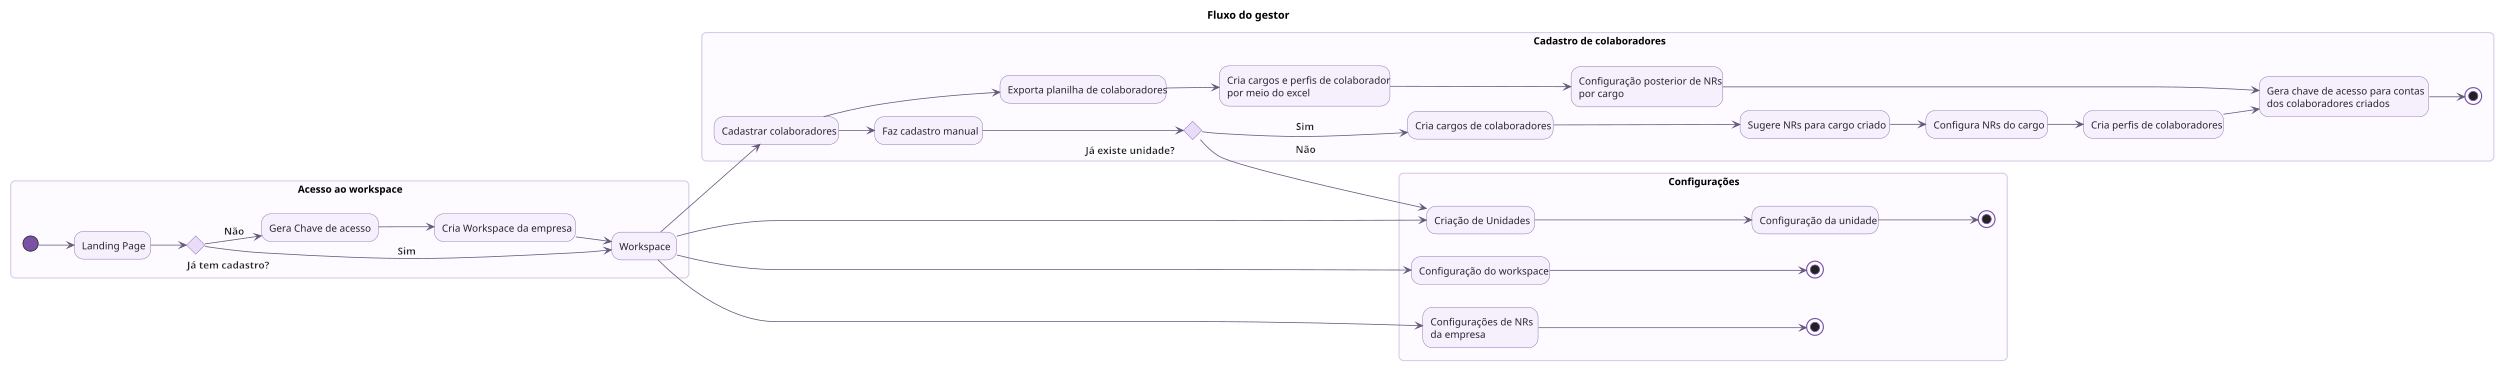
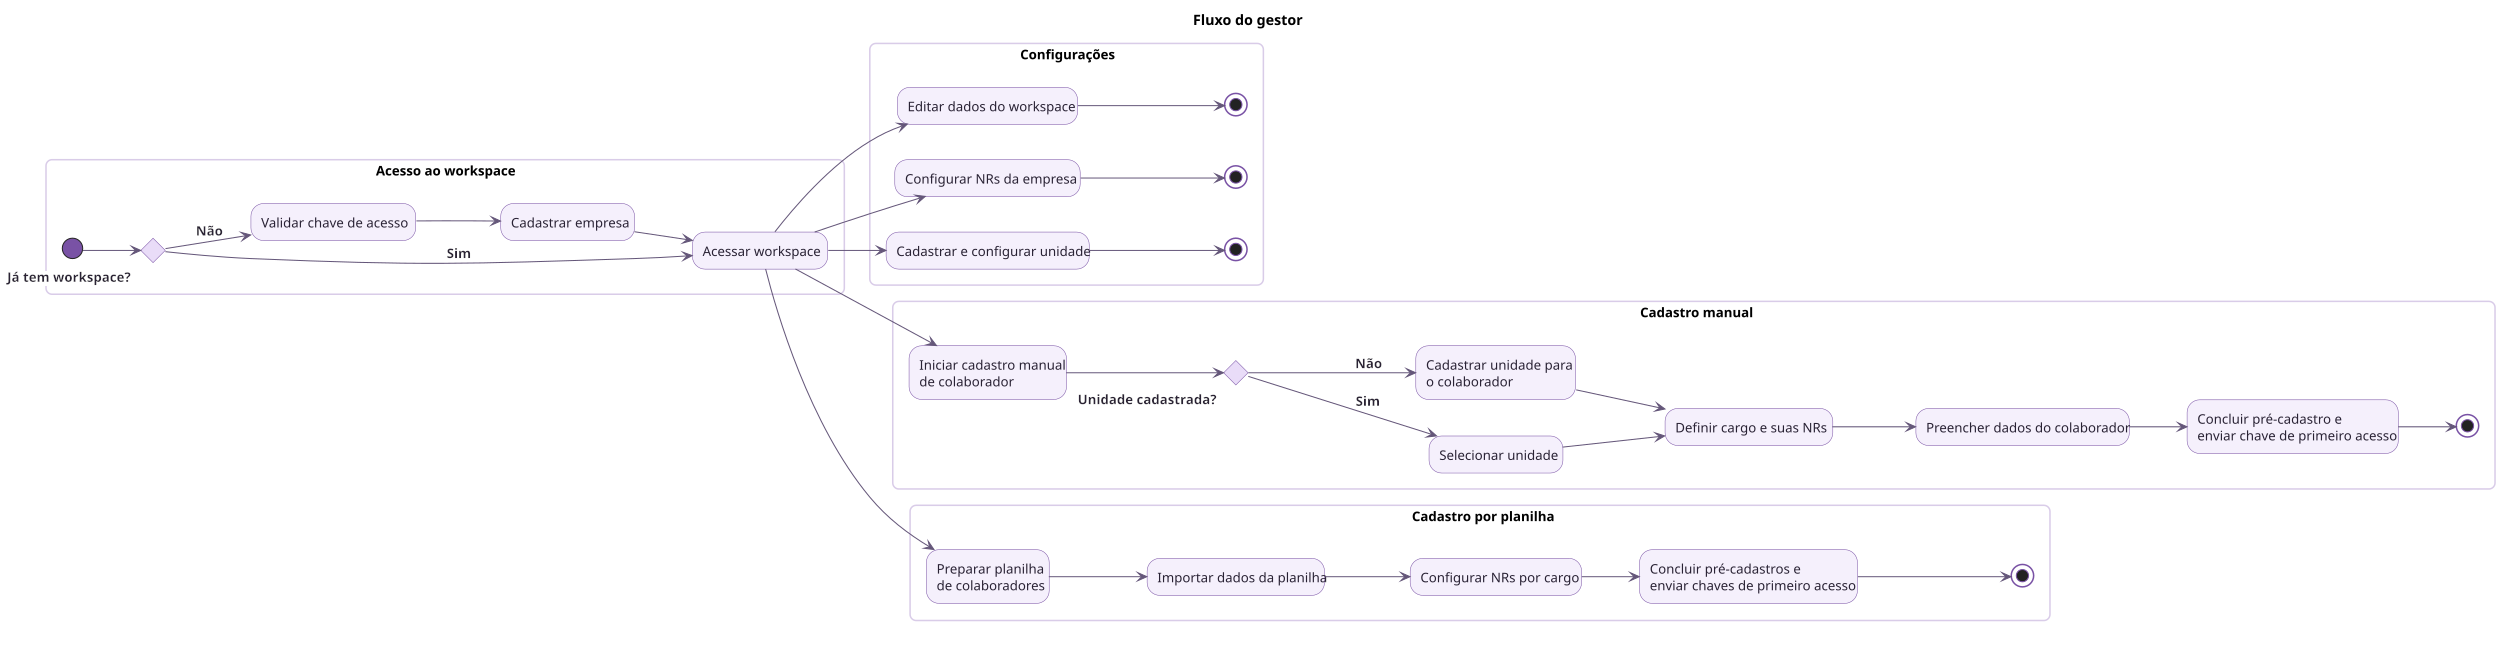
- <svg xmlns="http://www.w3.org/2000/svg" version="1.1" data-diagram-type="ACTIVITY" style="width:3270px;height:495px;background:#FFFFFF;" width="3270px" height="495px" viewBox="0 0 3270 495" zoomAndPan="magnify" preserveAspectRatio="none" contentStyleType="text/css">
+ <svg xmlns="http://www.w3.org/2000/svg" version="1.1" data-diagram-type="ACTIVITY" style="width:2452px;height:632px;background:#FFFFFF;" width="2452px" height="632px" viewBox="0 0 2452 632" zoomAndPan="magnify" preserveAspectRatio="none" contentStyleType="text/css">
  <defs>
-     <filter id="b19igi7pxduwgi0" x="0" y="0" width="1" height="1">
+     <filter id="bgx6ngi0m46760" x="0" y="0" width="1" height="1">
      <feFlood flood-color="#FFFFFF" result="flood" />
      <feComposite in="SourceGraphic" in2="flood" operator="over" />
    </filter>
  </defs>
  <g font-family="sans-serif" lengthAdjust="spacing">
    <g class="title" data-source-line="1">
-       <text x="1579" y="24.533" fill="#000" font-size="14" textLength="105" font-weight="700">Fluxo do gestor</text>
-     </g>
-     <g class="cluster" data-qualified-name="Acesso ao workspace" id="ent0001" data-source-line="14">
-       <rect x="14" y="236.609" width="887" height="127" fill="#FDFBFF" style="stroke:#D9CCE8;stroke-width:1.5;" rx="6" ry="6" />
-       <text x="389.577" y="252.104" fill="#000" font-size="13" textLength="135.846" font-weight="700">Acesso ao workspace</text>
-     </g>
-     <g class="cluster" data-qualified-name="Configura..es" id="ent0015" data-source-line="25">
-       <rect x="1830" y="226.609" width="795.5" height="245" fill="#FDFBFF" style="stroke:#D9CCE8;stroke-width:1.5;" rx="6" ry="6" />
-       <text x="2182.244" y="242.104" fill="#000" font-size="13" textLength="91.013" font-weight="700">Configurações</text>
-     </g>
-     <g class="cluster" data-qualified-name="Cadastro de colaboradores" id="ent0030" data-source-line="37">
-       <rect x="918" y="42.609" width="2344" height="168" fill="#FDFBFF" style="stroke:#D9CCE8;stroke-width:1.5;" rx="6" ry="6" />
-       <text x="2005.836" y="58.104" fill="#000" font-size="13" textLength="168.327" font-weight="700">Cadastro de colaboradores</text>
-     </g>
-     <g class="start_entity" data-qualified-name="Acesso ao workspace.start" id="ent0002" data-source-line="15">
-       <ellipse cx="40" cy="318.609" rx="10" ry="10" fill="#7952A5" style="stroke:#222;stroke-width:1;" />
-     </g>
-     <rect x="97" y="302.609" width="100.241" height="36.352" fill="#F5F0FC" style="stroke:#7952A5;stroke-width:0.5;" rx="12.5" ry="12.5" />
-     <text x="107" y="326.104" fill="#292234" font-size="13" textLength="80.241">Landing Page</text>
-     <g class="entity" data-qualified-name="Acesso ao workspace..5" id="ent0006">
-       <polygon points="256,308.609,268,320.609,256,332.609,244,320.609,256,308.609" fill="#E9DCF8" style="stroke:#7952A5;stroke-width:0.5;stroke-linejoin:miter;stroke-miterlimit:10;" />
-     </g>
-     <rect x="800" y="303.609" width="85.019" height="36.352" fill="#F5F0FC" style="stroke:#7952A5;stroke-width:0.5;" rx="12.5" ry="12.5" />
-     <text x="810" y="327.104" fill="#292234" font-size="13" textLength="65.019">Workspace</text>
-     <rect x="342" y="279.609" width="152.964" height="36.352" fill="#F5F0FC" style="stroke:#7952A5;stroke-width:0.5;" rx="12.5" ry="12.5" />
-     <text x="352" y="303.104" fill="#292234" font-size="13" textLength="132.964">Gera Chave de acesso</text>
-     <rect x="568" y="279.609" width="184.728" height="36.352" fill="#F5F0FC" style="stroke:#7952A5;stroke-width:0.5;" rx="12.5" ry="12.5" />
-     <text x="578" y="303.104" fill="#292234" font-size="13" textLength="164.728">Cria Workspace da empresa</text>
-     <rect x="1846" y="335.609" width="181.148" height="36.352" fill="#F5F0FC" style="stroke:#7952A5;stroke-width:0.5;" rx="12.5" ry="12.5" />
-     <text x="1856" y="359.104" fill="#292234" font-size="13" textLength="161.148">Configuração do workspace</text>
-     <g class="end_entity" data-qualified-name="Configura..es.end.1" id="ent0018" data-source-line="27">
-       <ellipse cx="2374" cy="352.609" rx="11" ry="11" fill="none" style="stroke:#7952A5;stroke-width:1.5;" />
-       <ellipse cx="2374" cy="352.609" rx="6" ry="6" fill="#222" style="stroke:#7952A5;stroke-width:1;" />
-     </g>
-     <rect x="1861" y="402.109" width="150.787" height="52.703" fill="#F5F0FC" style="stroke:#7952A5;stroke-width:0.5;" rx="12.5" ry="12.5" />
-     <text x="1871" y="425.604" fill="#292234" font-size="13" textLength="130.787">Configurações de NRs</text>
-     <text x="1871" y="441.956" fill="#292234" font-size="13" textLength="68.65">da empresa</text>
-     <g class="end_entity" data-qualified-name="Configura..es.end.2" id="ent0022" data-source-line="30">
-       <ellipse cx="2374" cy="427.609" rx="11" ry="11" fill="none" style="stroke:#7952A5;stroke-width:1.5;" />
-       <ellipse cx="2374" cy="427.609" rx="6" ry="6" fill="#222" style="stroke:#7952A5;stroke-width:1;" />
-     </g>
-     <rect x="1866" y="269.609" width="141.405" height="36.352" fill="#F5F0FC" style="stroke:#7952A5;stroke-width:0.5;" rx="12.5" ry="12.5" />
-     <text x="1876" y="293.104" fill="#292234" font-size="13" textLength="121.405">Criação de Unidades</text>
-     <rect x="2291.5" y="269.609" width="165.279" height="36.352" fill="#F5F0FC" style="stroke:#7952A5;stroke-width:0.5;" rx="12.5" ry="12.5" />
-     <text x="2301.5" y="293.104" fill="#292234" font-size="13" textLength="145.279">Configuração da unidade</text>
-     <g class="end_entity" data-qualified-name="Configura..es.end.3" id="ent0028" data-source-line="34">
-       <ellipse cx="2598.5" cy="286.609" rx="11" ry="11" fill="none" style="stroke:#7952A5;stroke-width:1.5;" />
-       <ellipse cx="2598.5" cy="286.609" rx="6" ry="6" fill="#222" style="stroke:#7952A5;stroke-width:1;" />
-     </g>
-     <rect x="934" y="152.609" width="163.076" height="36.352" fill="#F5F0FC" style="stroke:#7952A5;stroke-width:0.5;" rx="12.5" ry="12.5" />
-     <text x="944" y="176.104" fill="#292234" font-size="13" textLength="143.076">Cadastrar colaboradores</text>
-     <rect x="1144" y="152.609" width="141.393" height="36.352" fill="#F5F0FC" style="stroke:#7952A5;stroke-width:0.5;" rx="12.5" ry="12.5" />
-     <text x="1154" y="176.104" fill="#292234" font-size="13" textLength="121.393">Faz cadastro manual</text>
-     <g class="entity" data-qualified-name="Cadastro de colaboradores..35" id="ent0036">
-       <polygon points="1560,158.609,1572,170.609,1560,182.609,1548,170.609,1560,158.609" fill="#E9DCF8" style="stroke:#7952A5;stroke-width:0.5;stroke-linejoin:miter;stroke-miterlimit:10;" />
-     </g>
-     <rect x="1841" y="145.609" width="190.536" height="36.352" fill="#F5F0FC" style="stroke:#7952A5;stroke-width:0.5;" rx="12.5" ry="12.5" />
-     <text x="1851" y="169.104" fill="#292234" font-size="13" textLength="170.536">Cria cargos de colaboradores</text>
-     <rect x="2276" y="144.609" width="195.589" height="36.352" fill="#F5F0FC" style="stroke:#7952A5;stroke-width:0.5;" rx="12.5" ry="12.5" />
-     <text x="2286" y="168.104" fill="#292234" font-size="13" textLength="175.589">Sugere NRs para cargo criado</text>
-     <rect x="2519" y="144.609" width="159.458" height="36.352" fill="#F5F0FC" style="stroke:#7952A5;stroke-width:0.5;" rx="12.5" ry="12.5" />
-     <text x="2529" y="168.104" fill="#292234" font-size="13" textLength="139.458">Configura NRs do cargo</text>
-     <rect x="2725" y="144.609" width="183.306" height="36.352" fill="#F5F0FC" style="stroke:#7952A5;stroke-width:0.5;" rx="12.5" ry="12.5" />
-     <text x="2735" y="168.104" fill="#292234" font-size="13" textLength="163.306">Cria perfis de colaboradores</text>
-     <rect x="2955" y="100.109" width="221.621" height="52.703" fill="#F5F0FC" style="stroke:#7952A5;stroke-width:0.5;" rx="12.5" ry="12.5" />
-     <text x="2965" y="123.604" fill="#292234" font-size="13" textLength="201.621">Gera chave de acesso para contas</text>
-     <text x="2965" y="139.956" fill="#292234" font-size="13" textLength="152.477">dos colaboradores criados</text>
-     <g class="end_entity" data-qualified-name="Cadastro de colaboradores.end.4" id="ent0048" data-source-line="46">
-       <ellipse cx="3235" cy="125.609" rx="11" ry="11" fill="none" style="stroke:#7952A5;stroke-width:1.5;" />
-       <ellipse cx="3235" cy="125.609" rx="6" ry="6" fill="#222" style="stroke:#7952A5;stroke-width:1;" />
-     </g>
-     <rect x="1308" y="98.609" width="217.298" height="36.352" fill="#F5F0FC" style="stroke:#7952A5;stroke-width:0.5;" rx="12.5" ry="12.5" />
-     <text x="1318" y="122.104" fill="#292234" font-size="13" textLength="197.298">Exporta planilha de colaboradores</text>
-     <rect x="1595" y="86.109" width="223.049" height="52.703" fill="#F5F0FC" style="stroke:#7952A5;stroke-width:0.5;" rx="12.5" ry="12.5" />
-     <text x="1605" y="109.604" fill="#292234" font-size="13" textLength="203.049">Cria cargos e perfis de colaborador</text>
-     <text x="1605" y="125.956" fill="#292234" font-size="13" textLength="102.61">por meio do excel</text>
-     <rect x="2055" y="87.109" width="198.477" height="52.703" fill="#F5F0FC" style="stroke:#7952A5;stroke-width:0.5;" rx="12.5" ry="12.5" />
-     <text x="2065" y="110.604" fill="#292234" font-size="13" textLength="178.477">Configuração posterior de NRs</text>
-     <text x="2065" y="126.956" fill="#292234" font-size="13" textLength="54.92">por cargo</text>
-     <g class="link" data-entity-1="ent0002" data-entity-2="ent0003" id="lnk4" data-link-type="dependency">
-       <polygon points="96.906,320.609,87.906,316.609,91.906,320.609,87.906,324.609,96.906,320.609" fill="#645679" style="stroke:#645679;stroke-width:1;stroke-linejoin:miter;stroke-miterlimit:10;" />
-       <path d="M50.318,320.609 C60.958,320.609 74.192,320.609 91.906,320.609" style="stroke:#645679;stroke-width:1;" fill="none" />
-     </g>
-     <g class="link" data-entity-1="ent0003" data-entity-2="ent0006" id="lnk7" data-link-type="dependency">
-       <polygon points="243.679,320.609,234.679,316.609,238.679,320.609,234.679,324.609,243.679,320.609" fill="#645679" style="stroke:#645679;stroke-width:1;stroke-linejoin:miter;stroke-miterlimit:10;" />
-       <path d="M197.116,320.609 C214.476,320.609 227.457,320.609 238.679,320.609" style="stroke:#645679;stroke-width:1;" fill="none" />
-       <text x="301.757" y="335.104" fill="#292234" font-size="13" font-weight="700"> </text>
-       <text x="244.679" y="351.456" fill="#292234" font-size="13" textLength="117.768" font-weight="700" filter="url(#b19igi7pxduwgi0)">Já tem cadastro?   </text>
-     </g>
-     <g class="link" data-entity-1="ent0006" data-entity-2="ent0008" id="lnk9" data-link-type="dependency">
-       <polygon points="799.699,326.739,790.325,323.718,794.727,327.27,791.175,331.673,799.699,326.739" fill="#645679" style="stroke:#645679;stroke-width:1;stroke-linejoin:miter;stroke-miterlimit:10;" />
-       <path d="M268.237,322.357 C284.471,324.784 315.448,329.053 342,330.609 C524.354,341.299 570.568,339.862 753,330.609 C768.27,329.835 779.993,328.845 794.727,327.27" style="stroke:#645679;stroke-width:1;" fill="none" />
-       <text x="520" y="333.104" fill="#292234" font-size="13" textLength="23.842" font-weight="700" filter="url(#b19igi7pxduwgi0)">Sim</text>
-     </g>
-     <g class="link" data-entity-1="ent0006" data-entity-2="ent0010" id="lnk11" data-link-type="dependency">
-       <polygon points="341.915,308.441,332.439,305.758,336.965,309.15,333.573,313.677,341.915,308.441" fill="#645679" style="stroke:#645679;stroke-width:1;stroke-linejoin:miter;stroke-miterlimit:10;" />
-       <path d="M268.032,319.028 C283.542,316.806 308.181,313.275 336.965,309.15" style="stroke:#645679;stroke-width:1;" fill="none" />
-       <text x="293" y="307.104" fill="#292234" font-size="13" textLength="24.559" font-weight="700" filter="url(#b19igi7pxduwgi0)">Não</text>
-     </g>
-     <g class="link" data-entity-1="ent0010" data-entity-2="ent0012" id="lnk13" data-link-type="dependency">
-       <polygon points="567.78,296.637,558.8,292.591,562.78,296.611,558.76,300.591,567.78,296.637" fill="#645679" style="stroke:#645679;stroke-width:1;stroke-linejoin:miter;stroke-miterlimit:10;" />
-       <path d="M495.057,296.764 C502.806,296.701 510.561,296.647 518,296.609 C534.091,296.528 546.211,296.528 562.78,296.611" style="stroke:#645679;stroke-width:1;" fill="none" />
-     </g>
-     <g class="link" data-entity-1="ent0012" data-entity-2="ent0008" id="lnk14" data-link-type="dependency">
-       <polygon points="799.706,316.037,791.314,310.882,794.75,315.376,790.256,318.812,799.706,316.037" fill="#645679" style="stroke:#645679;stroke-width:1;stroke-linejoin:miter;stroke-miterlimit:10;" />
-       <path d="M753.082,309.82 C769.41,311.997 780.711,313.504 794.75,315.376" style="stroke:#645679;stroke-width:1;" fill="none" />
-     </g>
-     <g class="link" data-entity-1="ent0008" data-entity-2="ent0016" id="lnk17" data-link-type="dependency">
-       <polygon points="1845.832,353.236,1836.847,349.202,1840.832,353.217,1836.817,357.202,1845.832,353.236" fill="#645679" style="stroke:#645679;stroke-width:1;stroke-linejoin:miter;stroke-miterlimit:10;" />
-       <path d="M885.282,333.506 C919.67,342.248 969.846,352.609 1014.5,352.609 C1014.5,352.609 1014.5,352.609 1561,352.609 C1658.364,352.609 1764.966,352.933 1840.832,353.217" style="stroke:#645679;stroke-width:1;" fill="none" />
-     </g>
-     <g class="link" data-entity-1="ent0016" data-entity-2="ent0018" id="lnk19" data-link-type="dependency">
-       <polygon points="2362.78,353.609,2353.78,349.609,2357.78,353.609,2353.78,357.609,2362.78,353.609" fill="#645679" style="stroke:#645679;stroke-width:1;stroke-linejoin:miter;stroke-miterlimit:10;" />
-       <path d="M2027.208,353.609 C2138.261,353.609 2313.227,353.609 2357.78,353.609" style="stroke:#645679;stroke-width:1;" fill="none" />
-     </g>
-     <g class="link" data-entity-1="ent0008" data-entity-2="ent0020" id="lnk21" data-link-type="dependency">
-       <polygon points="1860.903,426.078,1852.031,421.801,1855.905,425.923,1851.783,429.797,1860.903,426.078" fill="#645679" style="stroke:#645679;stroke-width:1;stroke-linejoin:miter;stroke-miterlimit:10;" />
-       <path d="M860.552,339.768 C889.337,368.348 950.695,420.609 1014.5,420.609 C1014.5,420.609 1014.5,420.609 1561,420.609 C1665.052,420.609 1780.33,423.579 1855.905,425.923" style="stroke:#645679;stroke-width:1;" fill="none" />
-     </g>
-     <g class="link" data-entity-1="ent0020" data-entity-2="ent0022" id="lnk23" data-link-type="dependency">
-       <polygon points="2362.923,428.609,2353.923,424.609,2357.923,428.609,2353.923,432.609,2362.923,428.609" fill="#645679" style="stroke:#645679;stroke-width:1;stroke-linejoin:miter;stroke-miterlimit:10;" />
-       <path d="M2012.365,428.609 C2121.56,428.609 2311.582,428.609 2357.923,428.609" style="stroke:#645679;stroke-width:1;" fill="none" />
-     </g>
-     <g class="link" data-entity-1="ent0008" data-entity-2="ent0024" id="lnk25" data-link-type="dependency">
-       <polygon points="1865.788,287.907,1856.772,283.942,1860.788,287.926,1856.804,291.942,1865.788,287.907" fill="#645679" style="stroke:#645679;stroke-width:1;stroke-linejoin:miter;stroke-miterlimit:10;" />
-       <path d="M885.231,308.945 C919.591,299.639 969.752,288.609 1014.5,288.609 C1014.5,288.609 1014.5,288.609 1561,288.609 C1667.304,288.609 1785.58,288.221 1860.788,287.926" style="stroke:#645679;stroke-width:1;" fill="none" />
-     </g>
-     <g class="link" data-entity-1="ent0024" data-entity-2="ent0026" id="lnk27" data-link-type="dependency">
-       <polygon points="2291.333,287.609,2282.333,283.609,2286.333,287.609,2282.333,291.609,2291.333,287.609" fill="#645679" style="stroke:#645679;stroke-width:1;stroke-linejoin:miter;stroke-miterlimit:10;" />
-       <path d="M2007.471,287.609 C2084.893,287.609 2204.508,287.609 2286.333,287.609" style="stroke:#645679;stroke-width:1;" fill="none" />
-     </g>
-     <g class="link" data-entity-1="ent0026" data-entity-2="ent0028" id="lnk29" data-link-type="dependency">
-       <polygon points="2587.343,287.609,2578.343,283.609,2582.343,287.609,2578.343,291.609,2587.343,287.609" fill="#645679" style="stroke:#645679;stroke-width:1;stroke-linejoin:miter;stroke-miterlimit:10;" />
-       <path d="M2456.587,287.609 C2506.198,287.609 2559.298,287.609 2582.343,287.609" style="stroke:#645679;stroke-width:1;" fill="none" />
-     </g>
-     <g class="link" data-entity-1="ent0008" data-entity-2="ent0031" id="lnk32" data-link-type="dependency">
-       <polygon points="994.066,188.653,984.673,191.612,990.319,191.963,989.968,197.609,994.066,188.653" fill="#645679" style="stroke:#645679;stroke-width:1;stroke-linejoin:miter;stroke-miterlimit:10;" />
-       <path d="M864.127,303.395 C897.082,274.294 957.485,220.956 990.319,191.963" style="stroke:#645679;stroke-width:1;" fill="none" />
-     </g>
-     <g class="link" data-entity-1="ent0031" data-entity-2="ent0033" id="lnk34" data-link-type="dependency">
-       <polygon points="1143.956,170.609,1134.956,166.609,1138.956,170.609,1134.956,174.609,1143.956,170.609" fill="#645679" style="stroke:#645679;stroke-width:1;stroke-linejoin:miter;stroke-miterlimit:10;" />
-       <path d="M1097.196,170.609 C1112.71,170.609 1123.833,170.609 1138.956,170.609" style="stroke:#645679;stroke-width:1;" fill="none" />
-     </g>
-     <g class="link" data-entity-1="ent0033" data-entity-2="ent0036" id="lnk37" data-link-type="dependency">
-       <polygon points="1547.785,170.609,1538.785,166.609,1542.785,170.609,1538.785,174.609,1547.785,170.609" fill="#645679" style="stroke:#645679;stroke-width:1;stroke-linejoin:miter;stroke-miterlimit:10;" />
-       <path d="M1285.012,170.609 C1370.093,170.609 1502.801,170.609 1542.785,170.609" style="stroke:#645679;stroke-width:1;" fill="none" />
-       <text x="1481.557" y="185.104" fill="#292234" font-size="13" font-weight="700"> </text>
-       <text x="1419.785" y="201.456" fill="#292234" font-size="13" textLength="127.156" font-weight="700" filter="url(#b19igi7pxduwgi0)">Já existe unidade?   </text>
-     </g>
-     <g class="link" data-entity-1="ent0036" data-entity-2="ent0038" id="lnk39" data-link-type="dependency">
-       <polygon points="1840.96,173.233,1831.698,169.884,1835.973,173.589,1832.268,177.864,1840.96,173.233" fill="#645679" style="stroke:#645679;stroke-width:1;stroke-linejoin:miter;stroke-miterlimit:10;" />
-       <path d="M1572.304,172.275 C1578.905,173.164 1587.405,174.164 1595,174.609 C1693.941,180.409 1718.997,179.233 1818,174.609 C1825.47,174.26 1828.211,174.144 1835.973,173.589" style="stroke:#645679;stroke-width:1;" fill="none" />
-       <text x="1695" y="170.104" fill="#292234" font-size="13" textLength="23.842" font-weight="700" filter="url(#b19igi7pxduwgi0)">Sim</text>
-     </g>
-     <g class="link" data-entity-1="ent0038" data-entity-2="ent0040" id="lnk41" data-link-type="dependency">
-       <polygon points="2275.79,162.833,2266.781,158.853,2270.79,162.844,2266.8,166.853,2275.79,162.833" fill="#645679" style="stroke:#645679;stroke-width:1;stroke-linejoin:miter;stroke-miterlimit:10;" />
-       <path d="M2032.265,163.392 C2104.329,163.226 2198.132,163.011 2270.79,162.844" style="stroke:#645679;stroke-width:1;" fill="none" />
-     </g>
-     <g class="link" data-entity-1="ent0040" data-entity-2="ent0042" id="lnk43" data-link-type="dependency">
-       <polygon points="2518.795,162.609,2509.795,158.609,2513.795,162.609,2509.795,166.609,2518.795,162.609" fill="#645679" style="stroke:#645679;stroke-width:1;stroke-linejoin:miter;stroke-miterlimit:10;" />
-       <path d="M2472.268,162.609 C2487.821,162.609 2498.743,162.609 2513.795,162.609" style="stroke:#645679;stroke-width:1;" fill="none" />
-     </g>
-     <g class="link" data-entity-1="ent0042" data-entity-2="ent0044" id="lnk45" data-link-type="dependency">
-       <polygon points="2724.877,162.609,2715.877,158.609,2719.877,162.609,2715.877,166.609,2724.877,162.609" fill="#645679" style="stroke:#645679;stroke-width:1;stroke-linejoin:miter;stroke-miterlimit:10;" />
-       <path d="M2678.092,162.609 C2693.291,162.609 2704.33,162.609 2719.877,162.609" style="stroke:#645679;stroke-width:1;" fill="none" />
-     </g>
-     <g class="link" data-entity-1="ent0044" data-entity-2="ent0046" id="lnk47" data-link-type="dependency">
-       <polygon points="2954.917,142.621,2945.435,139.959,2949.969,143.341,2946.587,147.875,2954.917,142.621" fill="#645679" style="stroke:#645679;stroke-width:1;stroke-linejoin:miter;stroke-miterlimit:10;" />
-       <path d="M2908.254,149.409 C2923.43,147.201 2934.372,145.61 2949.969,143.341" style="stroke:#645679;stroke-width:1;" fill="none" />
+       <text x="1170.056" y="24.533" fill="#000" font-size="14" textLength="105" font-weight="700">Fluxo do gestor</text>
+     </g>
+     <g class="cluster" data-qualified-name="Acesso ao workspace" id="ent0001" data-source-line="9">
+       <rect x="45.112" y="156.609" width="783" height="132" fill="none" style="stroke:#D9CCE8;stroke-width:1.5;" rx="6" ry="6" />
+       <text x="368.689" y="172.104" fill="#000" font-size="13" textLength="135.846" font-weight="700">Acesso ao workspace</text>
+     </g>
+     <g class="cluster" data-qualified-name="Configura..es" id="ent0013" data-source-line="19">
+       <rect x="853.112" y="42.609" width="386" height="237" fill="none" style="stroke:#D9CCE8;stroke-width:1.5;" rx="6" ry="6" />
+       <text x="1000.605" y="58.104" fill="#000" font-size="13" textLength="91.013" font-weight="700">Configurações</text>
+     </g>
+     <g class="cluster" data-qualified-name="Cadastro manual" id="ent0026" data-source-line="28">
+       <rect x="875.612" y="295.609" width="1571.5" height="184" fill="none" style="stroke:#D9CCE8;stroke-width:1.5;" rx="6" ry="6" />
+       <text x="1608.625" y="311.104" fill="#000" font-size="13" textLength="105.473" font-weight="700">Cadastro manual</text>
+     </g>
+     <g class="cluster" data-qualified-name="Cadastro por planilha" id="ent0045" data-source-line="42">
+       <rect x="892.612" y="495.609" width="1118" height="113" fill="none" style="stroke:#D9CCE8;stroke-width:1.5;" rx="6" ry="6" />
+       <text x="1384.796" y="511.104" fill="#000" font-size="13" textLength="133.631" font-weight="700">Cadastro por planilha</text>
+     </g>
+     <g class="start_entity" data-qualified-name="Acesso ao workspace.start" id="ent0002" data-source-line="10">
+       <ellipse cx="71.112" cy="243.609" rx="10" ry="10" fill="#7952A5" style="stroke:#222;stroke-width:1;" />
+     </g>
+     <g class="entity" data-qualified-name="Acesso ao workspace..3" id="ent0004">
+       <polygon points="150.112,233.609,162.112,245.609,150.112,257.609,138.112,245.609,150.112,233.609" fill="#E9DCF8" style="stroke:#7952A5;stroke-width:0.5;stroke-linejoin:miter;stroke-miterlimit:10;" />
+     </g>
+     <rect x="679.112" y="227.609" width="132.709" height="36.352" fill="#F5F0FC" style="stroke:#7952A5;stroke-width:0.5;" rx="12.5" ry="12.5" />
+     <text x="689.112" y="251.104" fill="#292234" font-size="13" textLength="112.709">Acessar workspace</text>
+     <rect x="246.112" y="199.609" width="161.642" height="36.352" fill="#F5F0FC" style="stroke:#7952A5;stroke-width:0.5;" rx="12.5" ry="12.5" />
+     <text x="256.112" y="223.104" fill="#292234" font-size="13" textLength="141.642">Validar chave de acesso</text>
+     <rect x="491.112" y="199.609" width="131.268" height="36.352" fill="#F5F0FC" style="stroke:#7952A5;stroke-width:0.5;" rx="12.5" ry="12.5" />
+     <text x="501.112" y="223.104" fill="#292234" font-size="13" textLength="111.268">Cadastrar empresa</text>
+     <rect x="880.112" y="85.609" width="176.813" height="36.352" fill="#F5F0FC" style="stroke:#7952A5;stroke-width:0.5;" rx="12.5" ry="12.5" />
+     <text x="890.112" y="109.104" fill="#292234" font-size="13" textLength="156.813">Editar dados do workspace</text>
+     <g class="end_entity" data-qualified-name="Configura..es.end.1" id="ent0016" data-source-line="21">
+       <ellipse cx="1212.112" cy="102.609" rx="11" ry="11" fill="none" style="stroke:#7952A5;stroke-width:1.5;" />
+       <ellipse cx="1212.112" cy="102.609" rx="6" ry="6" fill="#222" style="stroke:#7952A5;stroke-width:1;" />
+     </g>
+     <rect x="877.612" y="156.609" width="181.846" height="36.352" fill="#F5F0FC" style="stroke:#7952A5;stroke-width:0.5;" rx="12.5" ry="12.5" />
+     <text x="887.612" y="180.104" fill="#292234" font-size="13" textLength="161.846">Configurar NRs da empresa</text>
+     <g class="end_entity" data-qualified-name="Configura..es.end.2" id="ent0020" data-source-line="23">
+       <ellipse cx="1212.112" cy="173.609" rx="11" ry="11" fill="none" style="stroke:#7952A5;stroke-width:1.5;" />
+       <ellipse cx="1212.112" cy="173.609" rx="6" ry="6" fill="#222" style="stroke:#7952A5;stroke-width:1;" />
+     </g>
+     <rect x="869.112" y="227.609" width="199.22" height="36.352" fill="#F5F0FC" style="stroke:#7952A5;stroke-width:0.5;" rx="12.5" ry="12.5" />
+     <text x="879.112" y="251.104" fill="#292234" font-size="13" textLength="179.22">Cadastrar e configurar unidade</text>
+     <g class="end_entity" data-qualified-name="Configura..es.end.3" id="ent0024" data-source-line="25">
+       <ellipse cx="1212.112" cy="244.609" rx="11" ry="11" fill="none" style="stroke:#7952A5;stroke-width:1.5;" />
+       <ellipse cx="1212.112" cy="244.609" rx="6" ry="6" fill="#222" style="stroke:#7952A5;stroke-width:1;" />
+     </g>
+     <rect x="891.612" y="339.109" width="154.399" height="52.703" fill="#F5F0FC" style="stroke:#7952A5;stroke-width:0.5;" rx="12.5" ry="12.5" />
+     <text x="901.612" y="362.604" fill="#292234" font-size="13" textLength="134.399">Iniciar cadastro manual</text>
+     <text x="901.612" y="378.956" fill="#292234" font-size="13" textLength="86.728">de colaborador</text>
+     <g class="entity" data-qualified-name="Cadastro manual..29" id="ent0030">
+       <polygon points="1212.112,353.609,1224.112,365.609,1212.112,377.609,1200.112,365.609,1212.112,353.609" fill="#E9DCF8" style="stroke:#7952A5;stroke-width:0.5;stroke-linejoin:miter;stroke-miterlimit:10;" />
+     </g>
+     <rect x="1401.612" y="427.609" width="131.306" height="36.352" fill="#F5F0FC" style="stroke:#7952A5;stroke-width:0.5;" rx="12.5" ry="12.5" />
+     <text x="1411.612" y="451.104" fill="#292234" font-size="13" textLength="111.306">Selecionar unidade</text>
+     <rect x="1633.112" y="400.609" width="164.498" height="36.352" fill="#F5F0FC" style="stroke:#7952A5;stroke-width:0.5;" rx="12.5" ry="12.5" />
+     <text x="1643.112" y="424.104" fill="#292234" font-size="13" textLength="144.498">Definir cargo e suas NRs</text>
+     <rect x="1388.612" y="339.109" width="156.589" height="52.703" fill="#F5F0FC" style="stroke:#7952A5;stroke-width:0.5;" rx="12.5" ry="12.5" />
+     <text x="1398.612" y="362.604" fill="#292234" font-size="13" textLength="136.589">Cadastrar unidade para</text>
+     <text x="1398.612" y="378.956" fill="#292234" font-size="13" textLength="79.498">o colaborador</text>
+     <rect x="1879.112" y="400.609" width="209.351" height="36.352" fill="#F5F0FC" style="stroke:#7952A5;stroke-width:0.5;" rx="12.5" ry="12.5" />
+     <text x="1889.112" y="424.104" fill="#292234" font-size="13" textLength="189.351">Preencher dados do colaborador</text>
+     <rect x="2145.112" y="392.109" width="207.148" height="52.703" fill="#F5F0FC" style="stroke:#7952A5;stroke-width:0.5;" rx="12.5" ry="12.5" />
+     <text x="2155.112" y="415.604" fill="#292234" font-size="13" textLength="135.116">Concluir pré-cadastro e</text>
+     <text x="2155.112" y="431.956" fill="#292234" font-size="13" textLength="187.148">enviar chave de primeiro acesso</text>
+     <g class="end_entity" data-qualified-name="Cadastro manual.end.4" id="ent0043" data-source-line="39">
+       <ellipse cx="2420.112" cy="417.609" rx="11" ry="11" fill="none" style="stroke:#7952A5;stroke-width:1.5;" />
+       <ellipse cx="2420.112" cy="417.609" rx="6" ry="6" fill="#222" style="stroke:#7952A5;stroke-width:1;" />
+     </g>
+     <rect x="908.612" y="539.109" width="120.458" height="52.703" fill="#F5F0FC" style="stroke:#7952A5;stroke-width:0.5;" rx="12.5" ry="12.5" />
+     <text x="918.612" y="562.604" fill="#292234" font-size="13" textLength="99.004">Preparar planilha</text>
+     <text x="918.612" y="578.956" fill="#292234" font-size="13" textLength="100.458">de colaboradores</text>
+     <rect x="1125.112" y="547.609" width="173.931" height="36.352" fill="#F5F0FC" style="stroke:#7952A5;stroke-width:0.5;" rx="12.5" ry="12.5" />
+     <text x="1135.112" y="571.104" fill="#292234" font-size="13" textLength="153.931">Importar dados da planilha</text>
+     <rect x="1383.112" y="547.609" width="168.116" height="36.352" fill="#F5F0FC" style="stroke:#7952A5;stroke-width:0.5;" rx="12.5" ry="12.5" />
+     <text x="1393.112" y="571.104" fill="#292234" font-size="13" textLength="148.116">Configurar NRs por cargo</text>
+     <rect x="1608.112" y="539.109" width="213.648" height="52.703" fill="#F5F0FC" style="stroke:#7952A5;stroke-width:0.5;" rx="12.5" ry="12.5" />
+     <text x="1618.112" y="562.604" fill="#292234" font-size="13" textLength="141.616">Concluir pré-cadastros e</text>
+     <text x="1618.112" y="578.956" fill="#292234" font-size="13" textLength="193.648">enviar chaves de primeiro acesso</text>
+     <g class="end_entity" data-qualified-name="Cadastro por planilha.end.5" id="ent0054" data-source-line="47">
+       <ellipse cx="1983.612" cy="564.609" rx="11" ry="11" fill="none" style="stroke:#7952A5;stroke-width:1.5;" />
+       <ellipse cx="1983.612" cy="564.609" rx="6" ry="6" fill="#222" style="stroke:#7952A5;stroke-width:1;" />
+     </g>
+     <g class="link" data-entity-1="ent0002" data-entity-2="ent0004" id="lnk5" data-link-type="dependency">
+       <polygon points="138,245.609,129,241.609,133,245.609,129,249.609,138,245.609" fill="#645679" style="stroke:#645679;stroke-width:1;stroke-linejoin:miter;stroke-miterlimit:10;" />
+       <path d="M81.247,245.609 C95.429,245.609 117.699,245.609 133,245.609" style="stroke:#645679;stroke-width:1;" fill="none" />
+       <text x="70.584" y="260.104" fill="#292234" font-size="13" font-weight="700"> </text>
+       <text x="7" y="276.456" fill="#292234" font-size="13" textLength="119.945" font-weight="700" filter="url(#bgx6ngi0m46760)">Já tem workspace?</text>
+     </g>
+     <g class="link" data-entity-1="ent0004" data-entity-2="ent0006" id="lnk7" data-link-type="dependency">
+       <polygon points="678.851,250.696,669.608,247.294,673.861,251.023,670.132,255.277,678.851,250.696" fill="#645679" style="stroke:#645679;stroke-width:1;stroke-linejoin:miter;stroke-miterlimit:10;" />
+       <path d="M162.208,246.848 C179.919,248.757 215.684,252.33 246.112,253.609 C413.075,260.627 455.089,259.057 622.112,253.609 C640.537,253.008 655.508,252.227 673.861,251.023" style="stroke:#645679;stroke-width:1;" fill="none" />
+       <text x="438.112" y="253.104" fill="#292234" font-size="13" textLength="23.842" font-weight="700" filter="url(#bgx6ngi0m46760)">Sim</text>
+     </g>
+     <g class="link" data-entity-1="ent0004" data-entity-2="ent0008" id="lnk9" data-link-type="dependency">
+       <polygon points="245.848,230.452,236.329,227.924,240.911,231.241,237.593,235.823,245.848,230.452" fill="#645679" style="stroke:#645679;stroke-width:1;stroke-linejoin:miter;stroke-miterlimit:10;" />
+       <path d="M162.325,243.815 C179.374,241.087 208.347,236.452 240.911,231.241" style="stroke:#645679;stroke-width:1;" fill="none" />
+       <text x="192.112" y="231.104" fill="#292234" font-size="13" textLength="24.559" font-weight="700" filter="url(#bgx6ngi0m46760)">Não</text>
+     </g>
+     <g class="link" data-entity-1="ent0008" data-entity-2="ent0010" id="lnk11" data-link-type="dependency">
+       <polygon points="490.921,216.821,481.96,212.736,485.922,216.774,481.884,220.736,490.921,216.821" fill="#645679" style="stroke:#645679;stroke-width:1;stroke-linejoin:miter;stroke-miterlimit:10;" />
+       <path d="M408.42,216.676 C426.416,216.561 445.416,216.514 463.112,216.609 C472.105,216.658 476.59,216.686 485.922,216.774" style="stroke:#645679;stroke-width:1;" fill="none" />
+     </g>
+     <g class="link" data-entity-1="ent0010" data-entity-2="ent0006" id="lnk12" data-link-type="dependency">
+       <polygon points="679.041,235.791,670.732,230.503,674.096,235.051,669.548,238.414,679.041,235.791" fill="#645679" style="stroke:#645679;stroke-width:1;stroke-linejoin:miter;stroke-miterlimit:10;" />
+       <path d="M622.228,227.285 C640.597,230.035 655.671,232.292 674.096,235.051" style="stroke:#645679;stroke-width:1;" fill="none" />
+     </g>
+     <g class="link" data-entity-1="ent0006" data-entity-2="ent0014" id="lnk15" data-link-type="dependency">
+       <polygon points="889.93,121.664,880.11,120.916,885.22,123.341,882.794,128.452,889.93,121.664" fill="#645679" style="stroke:#645679;stroke-width:1;stroke-linejoin:miter;stroke-miterlimit:10;" />
+       <path d="M760.051,227.36 C778.482,203.588 813.823,162.278 853.112,138.609 C864.418,131.798 872.45,127.89 885.22,123.341" style="stroke:#645679;stroke-width:1;" fill="none" />
+     </g>
+     <g class="link" data-entity-1="ent0014" data-entity-2="ent0016" id="lnk17" data-link-type="dependency">
+       <polygon points="1201.093,103.609,1192.093,99.609,1196.093,103.609,1192.093,107.609,1201.093,103.609" fill="#645679" style="stroke:#645679;stroke-width:1;stroke-linejoin:miter;stroke-miterlimit:10;" />
+       <path d="M1057.14,103.609 C1111.945,103.609 1171.65,103.609 1196.093,103.609" style="stroke:#645679;stroke-width:1;" fill="none" />
+     </g>
+     <g class="link" data-entity-1="ent0006" data-entity-2="ent0018" id="lnk19" data-link-type="dependency">
+       <polygon points="907.489,192.625,897.713,191.427,902.707,194.085,900.049,199.079,907.489,192.625" fill="#645679" style="stroke:#645679;stroke-width:1;stroke-linejoin:miter;stroke-miterlimit:10;" />
+       <path d="M799.055,227.542 C816.245,221.711 835.461,215.289 853.112,209.609 C870.722,203.943 885.145,199.445 902.707,194.085" style="stroke:#645679;stroke-width:1;" fill="none" />
+     </g>
+     <g class="link" data-entity-1="ent0018" data-entity-2="ent0020" id="lnk21" data-link-type="dependency">
+       <polygon points="1200.988,174.609,1191.988,170.609,1195.988,174.609,1191.988,178.609,1200.988,174.609" fill="#645679" style="stroke:#645679;stroke-width:1;stroke-linejoin:miter;stroke-miterlimit:10;" />
+       <path d="M1059.881,174.609 C1114.006,174.609 1171.874,174.609 1195.988,174.609" style="stroke:#645679;stroke-width:1;" fill="none" />
+     </g>
+     <g class="link" data-entity-1="ent0006" data-entity-2="ent0022" id="lnk23" data-link-type="dependency">
+       <polygon points="869.013,245.609,860.013,241.609,864.013,245.609,860.013,249.609,869.013,245.609" fill="#645679" style="stroke:#645679;stroke-width:1;stroke-linejoin:miter;stroke-miterlimit:10;" />
+       <path d="M812.321,245.609 C830.134,245.609 844.816,245.609 864.013,245.609" style="stroke:#645679;stroke-width:1;" fill="none" />
+     </g>
+     <g class="link" data-entity-1="ent0022" data-entity-2="ent0024" id="lnk25" data-link-type="dependency">
+       <polygon points="1201.076,245.609,1192.076,241.609,1196.076,245.609,1192.076,249.609,1201.076,245.609" fill="#645679" style="stroke:#645679;stroke-width:1;stroke-linejoin:miter;stroke-miterlimit:10;" />
+       <path d="M1068.187,245.609 C1120.357,245.609 1173.246,245.609 1196.076,245.609" style="stroke:#645679;stroke-width:1;" fill="none" />
+     </g>
+     <g class="link" data-entity-1="ent0006" data-entity-2="ent0027" id="lnk28" data-link-type="dependency">
+       <polygon points="918.532,338.96,912.532,331.15,914.138,336.574,908.714,338.181,918.532,338.96" fill="#645679" style="stroke:#645679;stroke-width:1;stroke-linejoin:miter;stroke-miterlimit:10;" />
+       <path d="M780.177,263.835 C817.006,283.832 872.076,313.735 914.138,336.574" style="stroke:#645679;stroke-width:1;" fill="none" />
+     </g>
+     <g class="link" data-entity-1="ent0027" data-entity-2="ent0030" id="lnk31" data-link-type="dependency">
+       <polygon points="1199.995,365.609,1190.995,361.609,1194.995,365.609,1190.995,369.609,1199.995,365.609" fill="#645679" style="stroke:#645679;stroke-width:1;stroke-linejoin:miter;stroke-miterlimit:10;" />
+       <path d="M1045.692,365.609 C1101.825,365.609 1167.95,365.609 1194.995,365.609" style="stroke:#645679;stroke-width:1;" fill="none" />
+       <text x="1126.349" y="380.104" fill="#292234" font-size="13" font-weight="700"> </text>
+       <text x="1056.995" y="396.456" fill="#292234" font-size="13" textLength="131.485" font-weight="700" filter="url(#bgx6ngi0m46760)">Unidade cadastrada?</text>
+     </g>
+     <g class="link" data-entity-1="ent0030" data-entity-2="ent0032" id="lnk33" data-link-type="dependency">
+       <polygon points="1408.964,427.539,1401.589,421.012,1404.197,426.032,1399.177,428.64,1408.964,427.539" fill="#645679" style="stroke:#645679;stroke-width:1;stroke-linejoin:miter;stroke-miterlimit:10;" />
+       <path d="M1224.309,369.15 C1256.011,379.174 1343.259,406.763 1404.197,426.032" style="stroke:#645679;stroke-width:1;" fill="none" />
+       <text x="1329.612" y="398.104" fill="#292234" font-size="13" textLength="23.842" font-weight="700" filter="url(#bgx6ngi0m46760)">Sim</text>
+     </g>
+     <g class="link" data-entity-1="ent0032" data-entity-2="ent0034" id="lnk35" data-link-type="dependency">
+       <polygon points="1632.726,427.542,1623.343,424.548,1627.755,428.087,1624.216,432.5,1632.726,427.542" fill="#645679" style="stroke:#645679;stroke-width:1;stroke-linejoin:miter;stroke-miterlimit:10;" />
+       <path d="M1532.745,438.515 C1563.352,435.156 1595.264,431.654 1627.755,428.087" style="stroke:#645679;stroke-width:1;" fill="none" />
+     </g>
+     <g class="link" data-entity-1="ent0030" data-entity-2="ent0036" id="lnk37" data-link-type="dependency">
+       <polygon points="1388.43,365.609,1379.43,361.609,1383.43,365.609,1379.43,369.609,1388.43,365.609" fill="#645679" style="stroke:#645679;stroke-width:1;stroke-linejoin:miter;stroke-miterlimit:10;" />
+       <path d="M1224.309,365.609 C1252.616,365.609 1324.01,365.609 1383.43,365.609" style="stroke:#645679;stroke-width:1;" fill="none" />
+       <text x="1329.112" y="361.104" fill="#292234" font-size="13" textLength="24.559" font-weight="700" filter="url(#bgx6ngi0m46760)">Não</text>
+     </g>
+     <g class="link" data-entity-1="ent0036" data-entity-2="ent0034" id="lnk38" data-link-type="dependency">
+       <polygon points="1632.966,401.127,1625.01,395.321,1628.078,400.074,1623.325,403.141,1632.966,401.127" fill="#645679" style="stroke:#645679;stroke-width:1;stroke-linejoin:miter;stroke-miterlimit:10;" />
+       <path d="M1545.948,382.379 C1573.678,388.353 1600.077,394.041 1628.078,400.074" style="stroke:#645679;stroke-width:1;" fill="none" />
+     </g>
+     <g class="link" data-entity-1="ent0034" data-entity-2="ent0039" id="lnk40" data-link-type="dependency">
+       <polygon points="1878.795,418.609,1869.795,414.609,1873.795,418.609,1869.795,422.609,1878.795,418.609" fill="#645679" style="stroke:#645679;stroke-width:1;stroke-linejoin:miter;stroke-miterlimit:10;" />
+       <path d="M1797.156,418.609 C1822.883,418.609 1846.694,418.609 1873.795,418.609" style="stroke:#645679;stroke-width:1;" fill="none" />
+     </g>
+     <g class="link" data-entity-1="ent0039" data-entity-2="ent0041" id="lnk42" data-link-type="dependency">
+       <polygon points="2145.001,418.609,2136.001,414.609,2140.001,418.609,2136.001,422.609,2145.001,418.609" fill="#645679" style="stroke:#645679;stroke-width:1;stroke-linejoin:miter;stroke-miterlimit:10;" />
+       <path d="M2088.179,418.609 C2106.866,418.609 2121.341,418.609 2140.001,418.609" style="stroke:#645679;stroke-width:1;" fill="none" />
+     </g>
+     <g class="link" data-entity-1="ent0041" data-entity-2="ent0043" id="lnk44" data-link-type="dependency">
+       <polygon points="2409.11,418.609,2400.11,414.609,2404.11,418.609,2400.11,422.609,2409.11,418.609" fill="#645679" style="stroke:#645679;stroke-width:1;stroke-linejoin:miter;stroke-miterlimit:10;" />
+       <path d="M2352.121,418.609 C2375.546,418.609 2392.076,418.609 2404.11,418.609" style="stroke:#645679;stroke-width:1;" fill="none" />
+     </g>
+     <g class="link" data-entity-1="ent0006" data-entity-2="ent0046" id="lnk47" data-link-type="dependency">
+       <polygon points="916.033,538.996,910.422,530.902,911.761,536.398,906.265,537.737,916.033,538.996" fill="#645679" style="stroke:#645679;stroke-width:1;stroke-linejoin:miter;stroke-miterlimit:10;" />
+       <path d="M750.915,263.853 C761.792,306.858 793.827,416.315 853.112,487.609 C870.336,508.323 890.133,523.243 911.761,536.398" style="stroke:#645679;stroke-width:1;" fill="none" />
    </g>
    <g class="link" data-entity-1="ent0046" data-entity-2="ent0048" id="lnk49" data-link-type="dependency">
-       <polygon points="3223.914,126.609,3214.914,122.609,3218.914,126.609,3214.914,130.609,3223.914,126.609" fill="#645679" style="stroke:#645679;stroke-width:1;stroke-linejoin:miter;stroke-miterlimit:10;" />
-       <path d="M3177.461,126.609 C3196.629,126.609 3208.673,126.609 3218.914,126.609" style="stroke:#645679;stroke-width:1;" fill="none" />
-     </g>
-     <g class="link" data-entity-1="ent0036" data-entity-2="ent0024" id="lnk50" data-link-type="dependency">
-       <polygon points="1865.724,272.716,1857.777,266.898,1860.838,271.656,1856.08,274.717,1865.724,272.716" fill="#645679" style="stroke:#645679;stroke-width:1;stroke-linejoin:miter;stroke-miterlimit:10;" />
-       <path d="M1570.162,182.679 C1576.391,190.068 1585.25,199.127 1595,204.609 C1618.535,217.843 1768.241,251.567 1860.838,271.656" style="stroke:#645679;stroke-width:1;" fill="none" />
-       <text x="1694.5" y="200.104" fill="#292234" font-size="13" textLength="24.559" font-weight="700" filter="url(#b19igi7pxduwgi0)">Não</text>
-     </g>
-     <g class="link" data-entity-1="ent0031" data-entity-2="ent0051" id="lnk52" data-link-type="dependency">
-       <polygon points="1307.945,120.565,1298.725,117.102,1302.954,120.86,1299.197,125.089,1307.945,120.565" fill="#645679" style="stroke:#645679;stroke-width:1;stroke-linejoin:miter;stroke-miterlimit:10;" />
-       <path d="M1077.316,152.54 C1098.276,146.937 1122.01,141.276 1144,137.609 C1197.627,128.667 1252.87,123.816 1302.954,120.86" style="stroke:#645679;stroke-width:1;" fill="none" />
-     </g>
-     <g class="link" data-entity-1="ent0051" data-entity-2="ent0053" id="lnk54" data-link-type="dependency">
-       <polygon points="1594.617,114.149,1585.562,110.275,1589.617,114.219,1585.673,118.274,1594.617,114.149" fill="#645679" style="stroke:#645679;stroke-width:1;stroke-linejoin:miter;stroke-miterlimit:10;" />
-       <path d="M1525.15,115.114 C1547.837,114.799 1566.813,114.536 1589.617,114.219" style="stroke:#645679;stroke-width:1;" fill="none" />
-     </g>
-     <g class="link" data-entity-1="ent0053" data-entity-2="ent0055" id="lnk56" data-link-type="dependency">
-       <polygon points="2054.635,113.389,2045.644,109.368,2049.635,113.377,2045.626,117.368,2054.635,113.389" fill="#645679" style="stroke:#645679;stroke-width:1;stroke-linejoin:miter;stroke-miterlimit:10;" />
-       <path d="M1818.196,112.858 C1890.738,113.021 1979.718,113.22 2049.635,113.377" style="stroke:#645679;stroke-width:1;" fill="none" />
-     </g>
-     <g class="link" data-entity-1="ent0055" data-entity-2="ent0046" id="lnk57" data-link-type="dependency">
-       <polygon points="2954.796,118.339,2946.051,113.809,2949.805,118.041,2945.573,121.795,2954.796,118.339" fill="#645679" style="stroke:#645679;stroke-width:1;stroke-linejoin:miter;stroke-miterlimit:10;" />
-       <path d="M2253.198,113.609 C2321.106,113.609 2413.542,113.609 2495,113.609 C2495,113.609 2495,113.609 2817.5,113.609 C2862.464,113.609 2906.969,115.477 2949.805,118.041" style="stroke:#645679;stroke-width:1;" fill="none" />
+       <polygon points="1124.805,565.609,1115.805,561.609,1119.805,565.609,1115.805,569.609,1124.805,565.609" fill="#645679" style="stroke:#645679;stroke-width:1;stroke-linejoin:miter;stroke-miterlimit:10;" />
+       <path d="M1028.689,565.609 C1057.595,565.609 1087.945,565.609 1119.805,565.609" style="stroke:#645679;stroke-width:1;" fill="none" />
+     </g>
+     <g class="link" data-entity-1="ent0048" data-entity-2="ent0050" id="lnk51" data-link-type="dependency">
+       <polygon points="1382.911,565.609,1373.911,561.609,1377.911,565.609,1373.911,569.609,1382.911,565.609" fill="#645679" style="stroke:#645679;stroke-width:1;stroke-linejoin:miter;stroke-miterlimit:10;" />
+       <path d="M1299.119,565.609 C1326.194,565.609 1351.035,565.609 1377.911,565.609" style="stroke:#645679;stroke-width:1;" fill="none" />
+     </g>
+     <g class="link" data-entity-1="ent0050" data-entity-2="ent0052" id="lnk53" data-link-type="dependency">
+       <polygon points="1607.8,565.609,1598.8,561.609,1602.8,565.609,1598.8,569.609,1607.8,565.609" fill="#645679" style="stroke:#645679;stroke-width:1;stroke-linejoin:miter;stroke-miterlimit:10;" />
+       <path d="M1551.396,565.609 C1569.516,565.609 1583.925,565.609 1602.8,565.609" style="stroke:#645679;stroke-width:1;" fill="none" />
+     </g>
+     <g class="link" data-entity-1="ent0052" data-entity-2="ent0054" id="lnk55" data-link-type="dependency">
+       <polygon points="1972.41,565.609,1963.41,561.609,1967.41,565.609,1963.41,569.609,1972.41,565.609" fill="#645679" style="stroke:#645679;stroke-width:1;stroke-linejoin:miter;stroke-miterlimit:10;" />
+       <path d="M1822.205,565.609 C1881.137,565.609 1942.47,565.609 1967.41,565.609" style="stroke:#645679;stroke-width:1;" fill="none" />
    </g>
  </g>
</svg>
